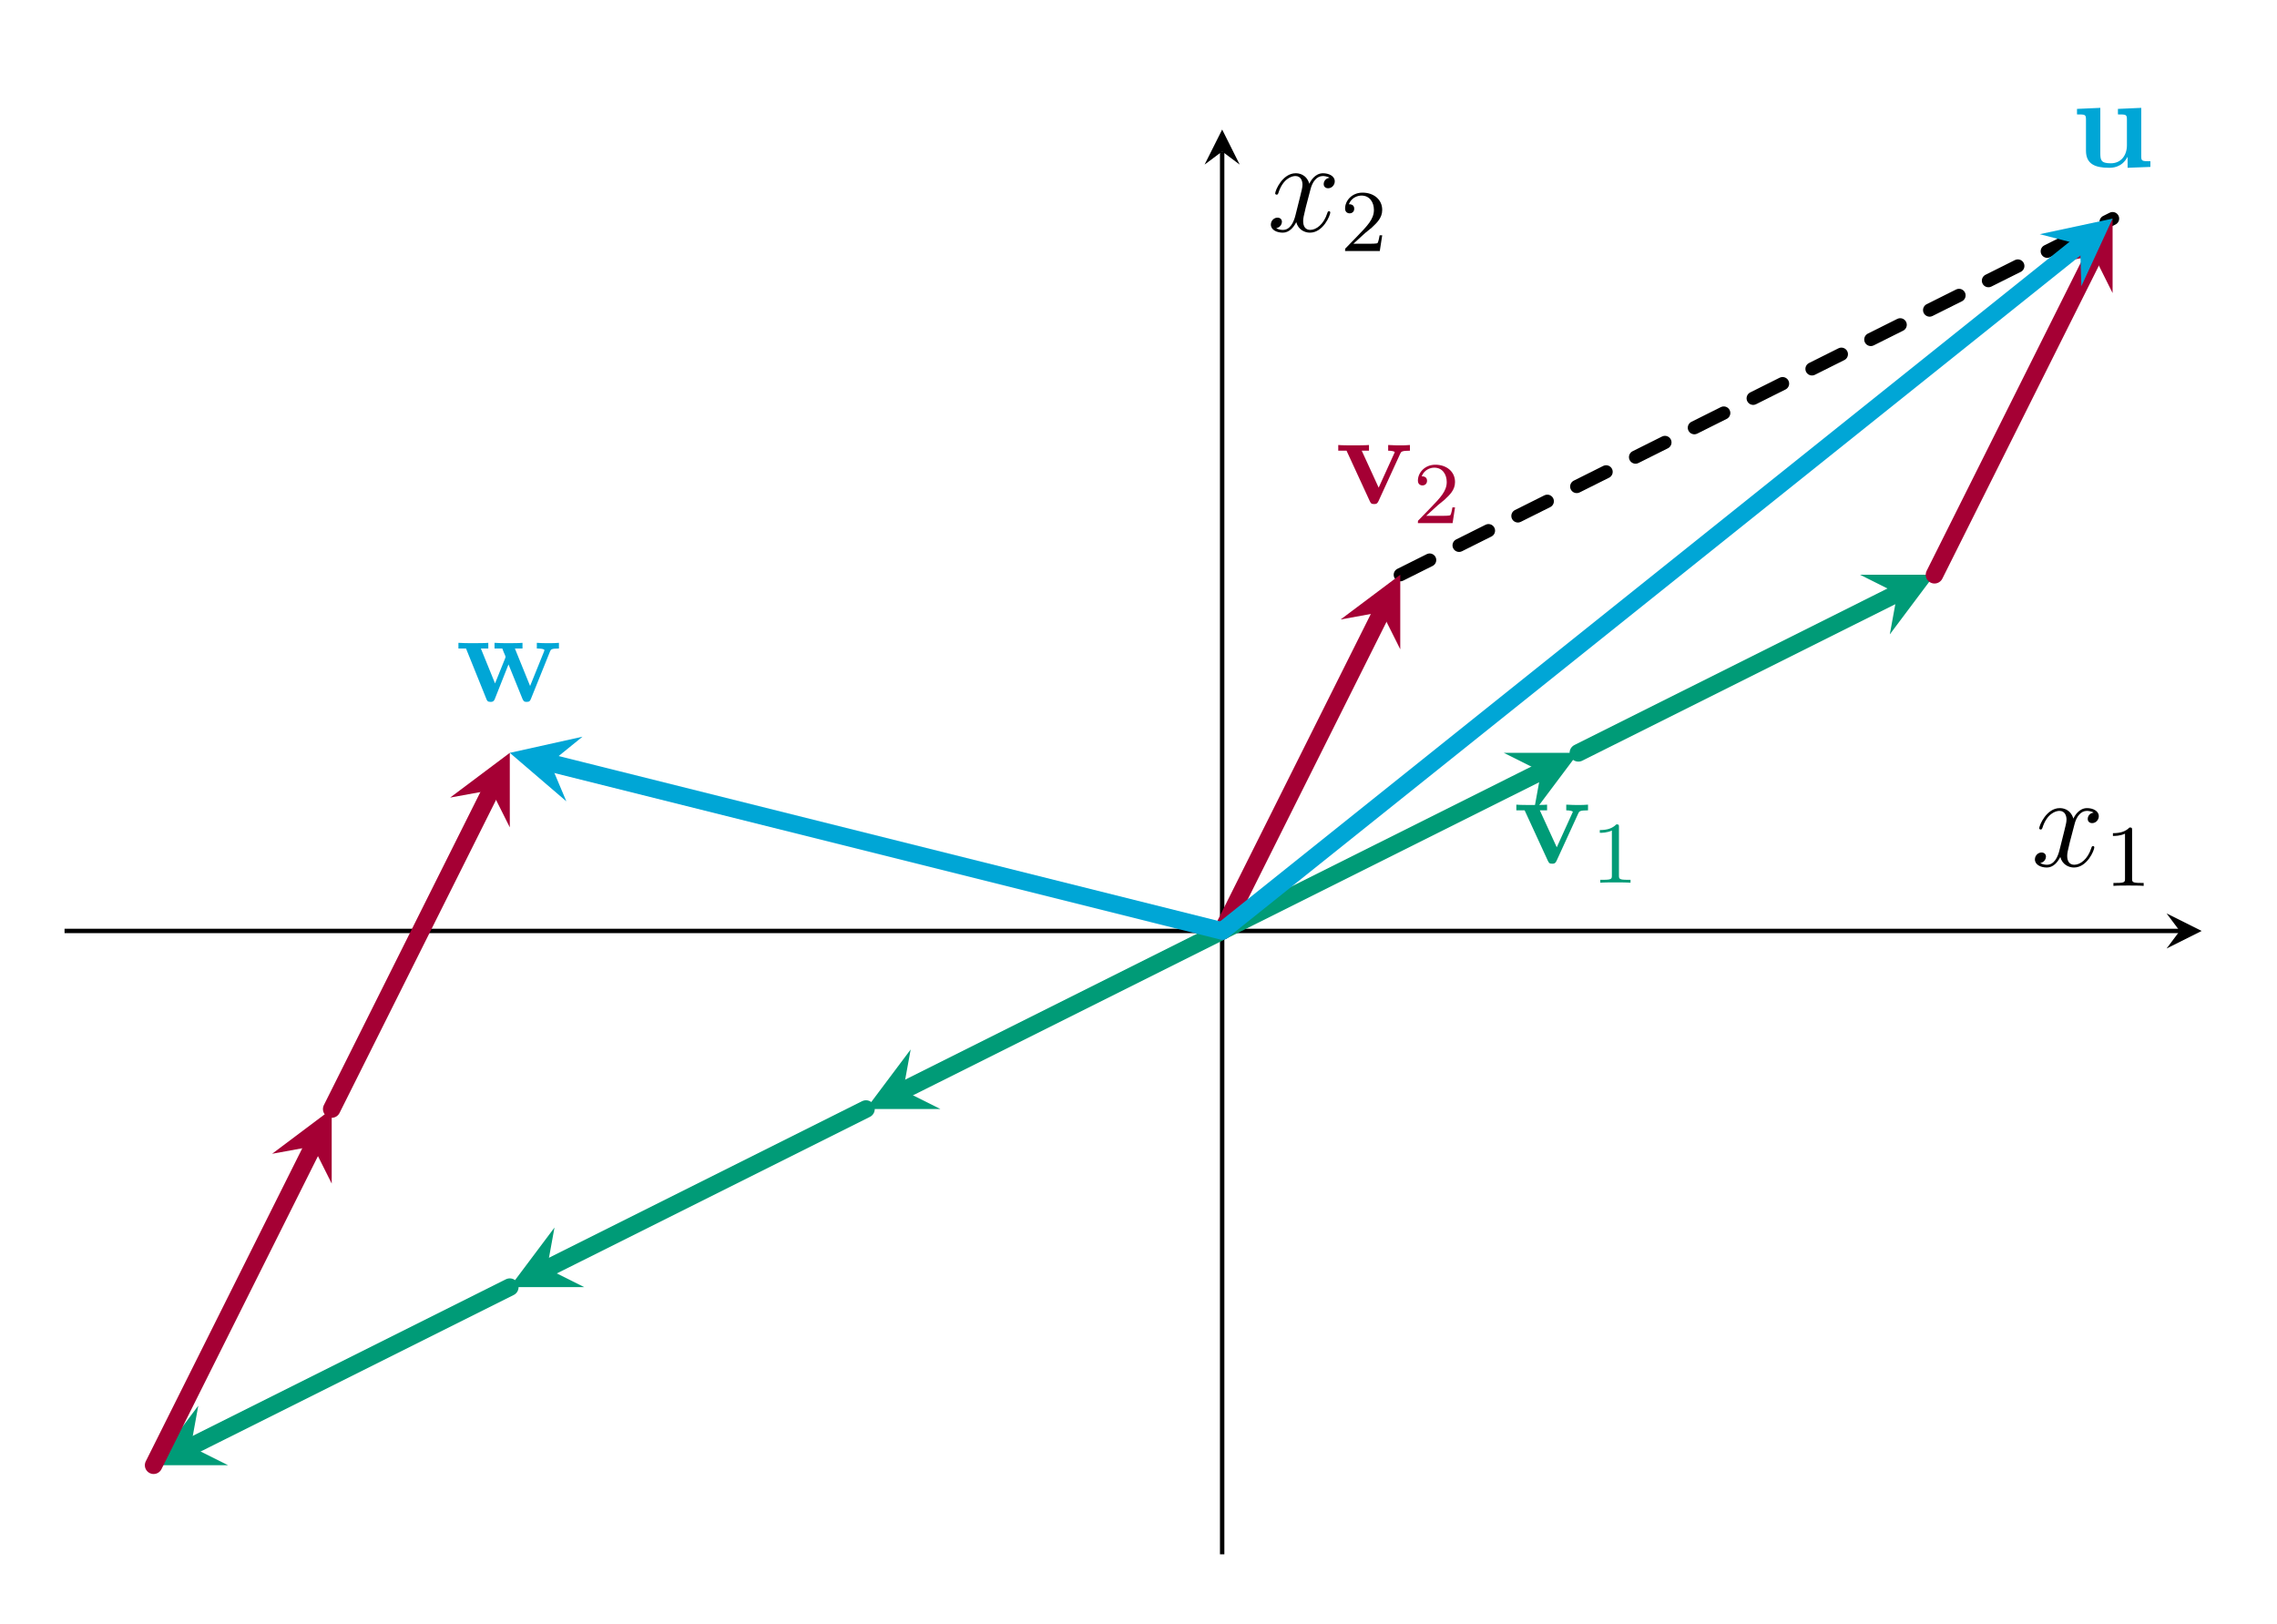
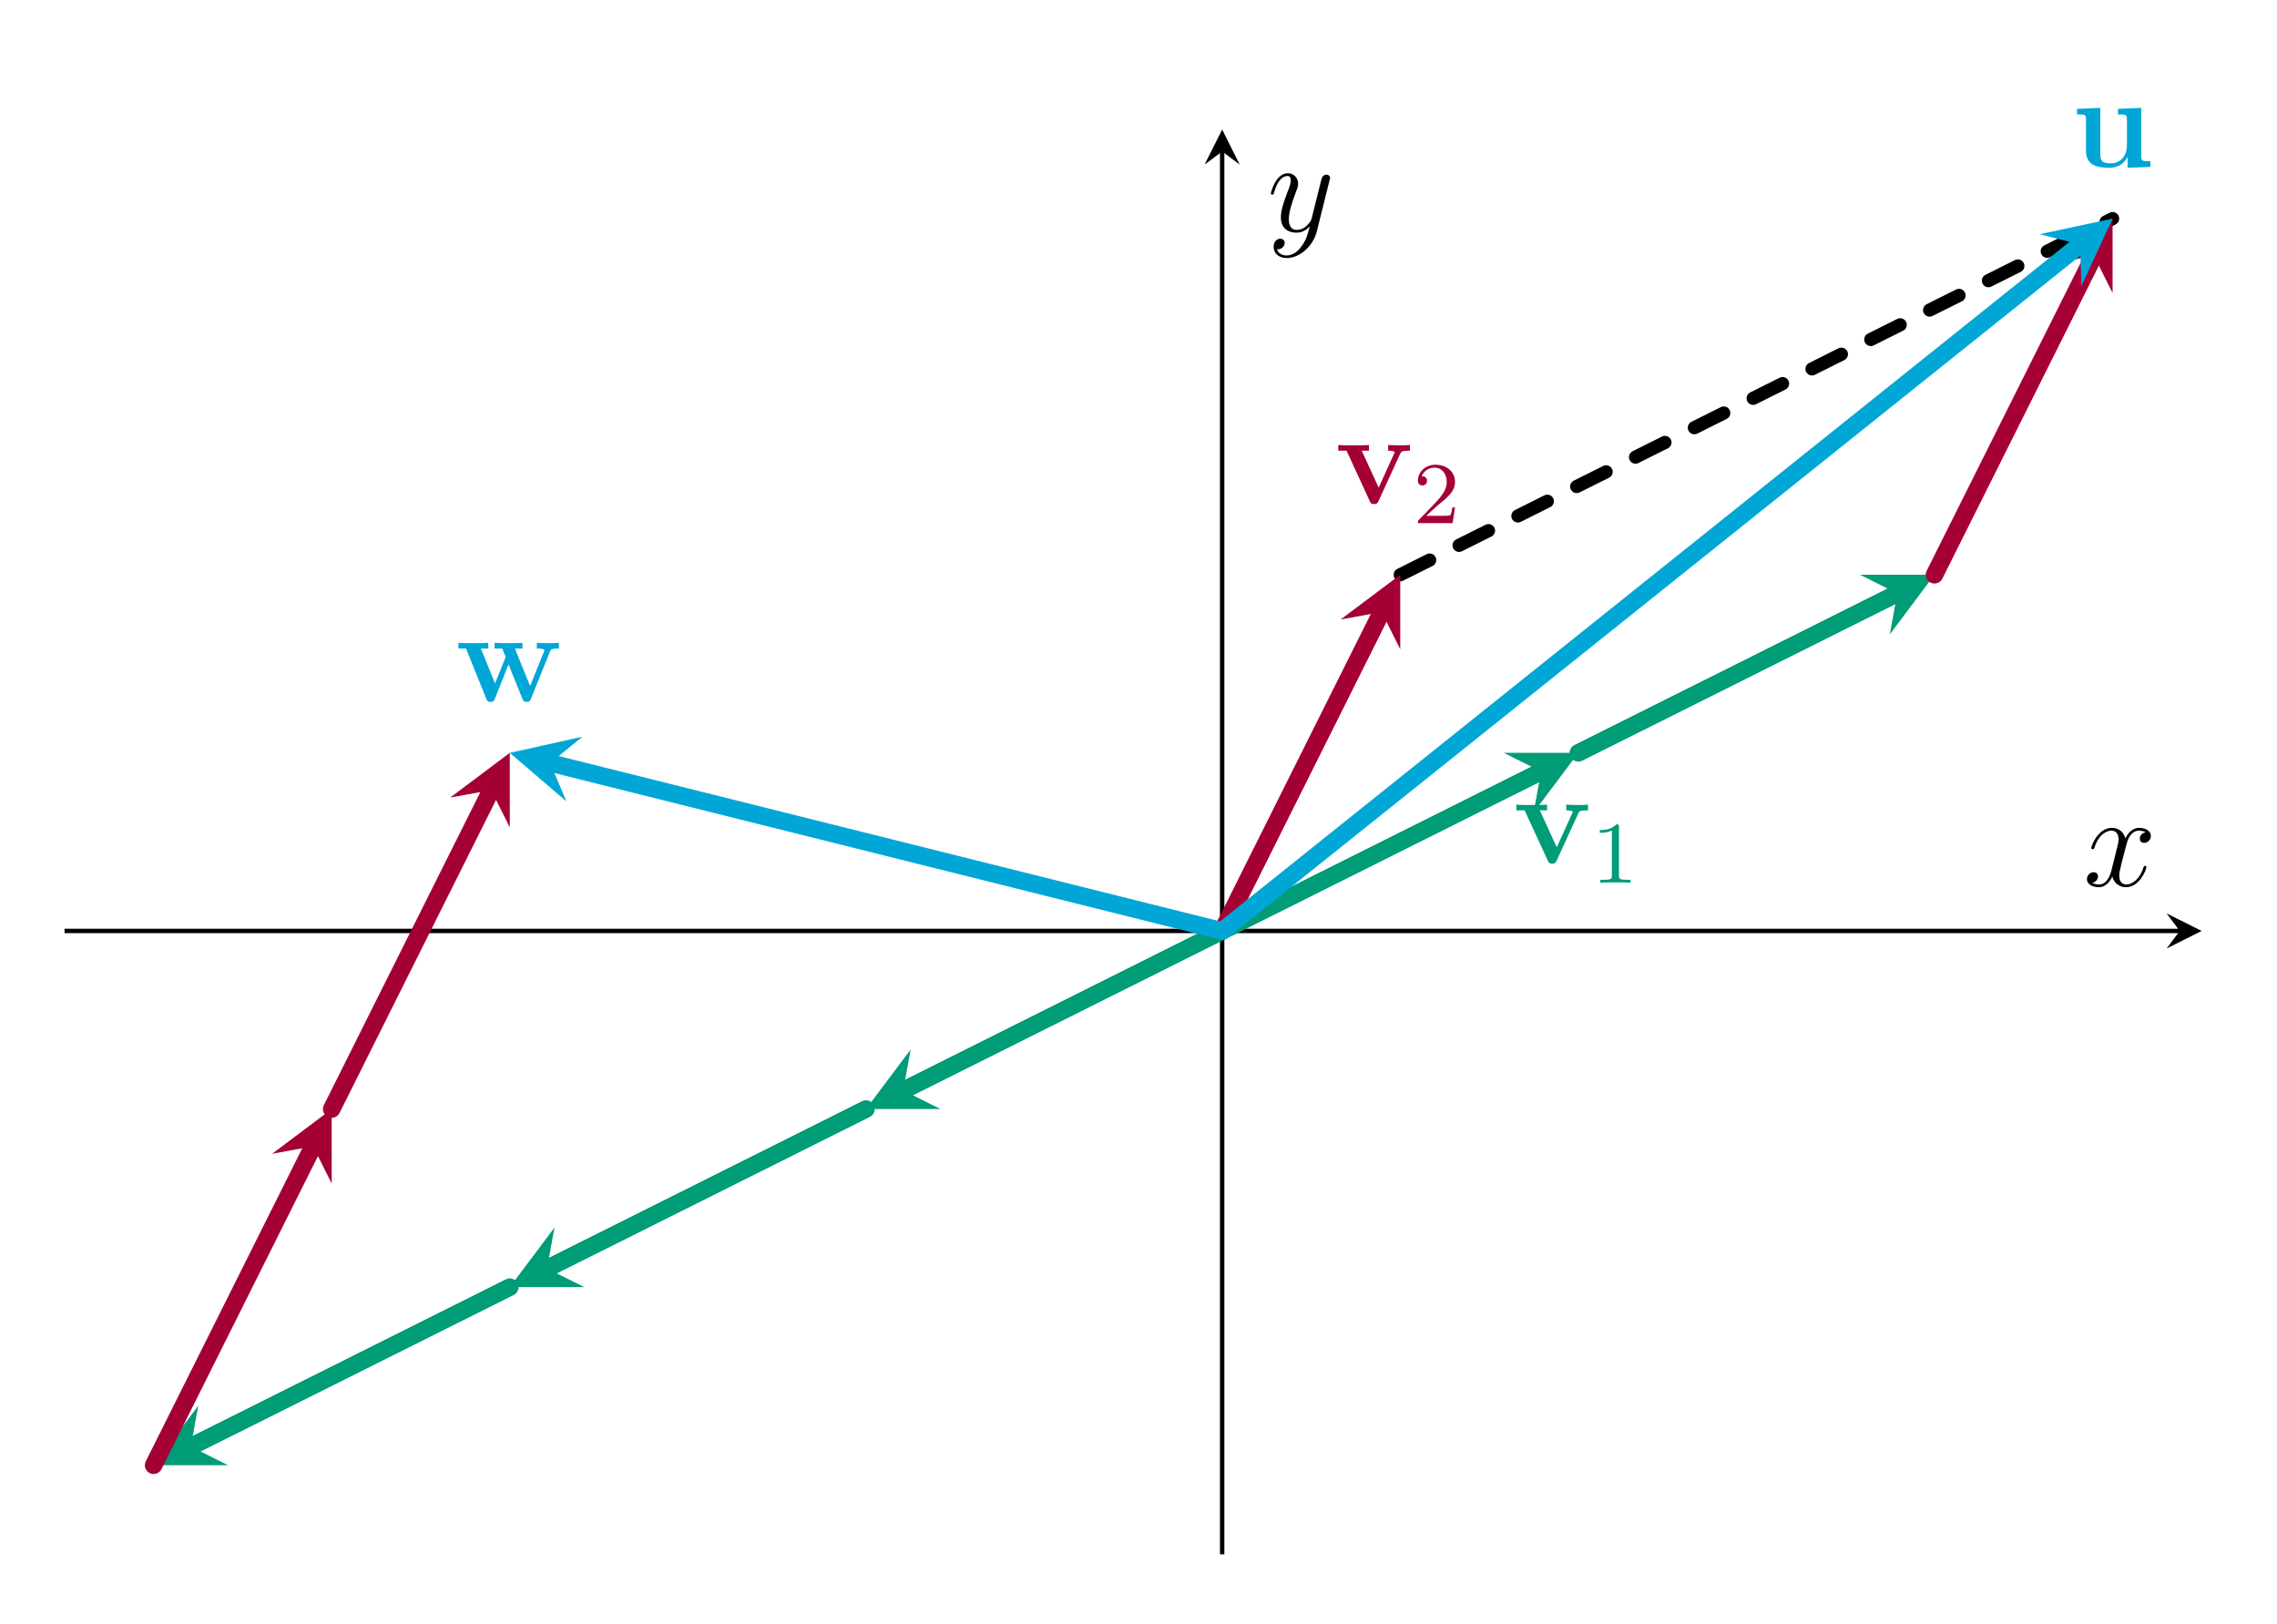
<svg xmlns="http://www.w3.org/2000/svg" xmlns:xlink="http://www.w3.org/1999/xlink" width="206.016pt" height="146.876pt" viewBox="0 0 206.016 146.876" version="1.2">
  <defs>
    <g>
      <symbol overflow="visible" id="glyph0-0">
        <path style="stroke:none;" d="" />
      </symbol>
      <symbol overflow="visible" id="glyph0-1">
        <path style="stroke:none;" d="M 5.891 -4.5 C 5.969 -4.672 6.016 -4.766 6.766 -4.766 L 6.766 -5.281 C 6.344 -5.25 6.312 -5.25 5.828 -5.25 C 5.5 -5.25 5.484 -5.25 4.797 -5.281 L 4.797 -4.766 C 5.125 -4.766 5.391 -4.703 5.391 -4.625 C 5.391 -4.609 5.391 -4.609 5.328 -4.484 L 3.938 -1.422 L 2.406 -4.766 L 3.062 -4.766 L 3.062 -5.281 C 2.781 -5.25 1.953 -5.25 1.625 -5.25 C 1.281 -5.25 0.594 -5.25 0.281 -5.281 L 0.281 -4.766 L 1.031 -4.766 L 3.125 -0.219 C 3.234 0 3.266 0.062 3.531 0.062 C 3.719 0.062 3.812 0.031 3.922 -0.203 Z M 5.891 -4.5 " />
      </symbol>
      <symbol overflow="visible" id="glyph0-2">
        <path style="stroke:none;" d="M 8.562 -4.484 C 8.641 -4.688 8.688 -4.766 9.375 -4.766 L 9.375 -5.281 C 9.031 -5.25 8.875 -5.25 8.438 -5.25 C 7.953 -5.25 7.797 -5.25 7.375 -5.281 L 7.375 -4.766 C 7.484 -4.766 8.062 -4.766 8.062 -4.609 C 8.062 -4.609 8.062 -4.594 8.016 -4.469 L 6.766 -1.375 L 5.391 -4.766 L 6.078 -4.766 L 6.078 -5.281 C 5.797 -5.25 5.094 -5.25 4.766 -5.25 C 4.156 -5.25 4.141 -5.25 3.547 -5.281 L 3.547 -4.766 L 4.25 -4.766 C 4.281 -4.672 4.344 -4.516 4.391 -4.406 C 4.422 -4.344 4.547 -4.062 4.547 -4 C 4.547 -3.969 4.5 -3.891 4.5 -3.859 L 3.594 -1.609 L 2.312 -4.766 L 2.984 -4.766 L 2.984 -5.281 C 2.719 -5.25 1.906 -5.25 1.578 -5.25 C 1.203 -5.25 0.625 -5.25 0.281 -5.281 L 0.281 -4.766 L 0.969 -4.766 L 2.797 -0.234 C 2.875 -0.031 2.922 0.062 3.188 0.062 C 3.312 0.062 3.453 0.062 3.562 -0.172 L 4.812 -3.328 L 6.078 -0.203 C 6.188 0.062 6.312 0.062 6.453 0.062 C 6.719 0.062 6.75 -0.016 6.844 -0.219 Z M 8.562 -4.484 " />
      </symbol>
      <symbol overflow="visible" id="glyph0-3">
        <path style="stroke:none;" d="M 4.203 -5.25 L 4.203 -4.75 C 4.938 -4.75 5.016 -4.75 5.016 -4.281 L 5.016 -1.953 C 5.016 -1.047 4.484 -0.328 3.562 -0.328 C 2.656 -0.328 2.609 -0.625 2.609 -1.266 L 2.609 -5.344 L 0.5 -5.25 L 0.5 -4.75 C 1.234 -4.75 1.312 -4.75 1.312 -4.281 L 1.312 -1.469 C 1.312 -0.281 2.109 0.078 3.391 0.078 C 3.672 0.078 4.547 0.078 5.062 -0.891 L 5.078 -0.891 L 5.078 0.078 L 7.141 0 L 7.141 -0.516 C 6.391 -0.516 6.312 -0.516 6.312 -0.969 L 6.312 -5.344 Z M 4.203 -5.25 " />
      </symbol>
      <symbol overflow="visible" id="glyph1-0">
        <path style="stroke:none;" d="" />
      </symbol>
      <symbol overflow="visible" id="glyph1-1">
        <path style="stroke:none;" d="M 2.5 -5.062 C 2.5 -5.266 2.469 -5.281 2.266 -5.281 C 1.938 -4.953 1.516 -4.766 0.766 -4.766 L 0.766 -4.516 C 0.969 -4.516 1.406 -4.516 1.859 -4.719 L 1.859 -0.656 C 1.859 -0.359 1.844 -0.266 1.094 -0.266 L 0.812 -0.266 L 0.812 0 C 1.141 -0.031 1.812 -0.031 2.172 -0.031 C 2.531 -0.031 3.219 -0.031 3.547 0 L 3.547 -0.266 L 3.266 -0.266 C 2.516 -0.266 2.5 -0.359 2.5 -0.656 Z M 2.5 -5.062 " />
      </symbol>
      <symbol overflow="visible" id="glyph1-2">
        <path style="stroke:none;" d="M 2.234 -1.625 C 2.359 -1.734 2.703 -2 2.828 -2.109 C 3.312 -2.562 3.781 -3 3.781 -3.719 C 3.781 -4.672 3 -5.281 2 -5.281 C 1.047 -5.281 0.422 -4.562 0.422 -3.844 C 0.422 -3.453 0.734 -3.406 0.844 -3.406 C 1.016 -3.406 1.25 -3.531 1.25 -3.828 C 1.25 -4.234 0.859 -4.234 0.766 -4.234 C 0.984 -4.812 1.531 -5.016 1.906 -5.016 C 2.656 -5.016 3.031 -4.391 3.031 -3.719 C 3.031 -2.891 2.453 -2.297 1.516 -1.328 L 0.516 -0.297 C 0.422 -0.219 0.422 -0.203 0.422 0 L 3.562 0 L 3.781 -1.422 L 3.547 -1.422 C 3.516 -1.266 3.453 -0.859 3.359 -0.719 C 3.312 -0.656 2.703 -0.656 2.578 -0.656 L 1.172 -0.656 Z M 2.234 -1.625 " />
      </symbol>
      <symbol overflow="visible" id="glyph2-0">
        <path style="stroke:none;" d="" />
      </symbol>
      <symbol overflow="visible" id="glyph2-1">
        <path style="stroke:none;" d="M 5.641 -4.844 C 5.25 -4.781 5.109 -4.5 5.109 -4.266 C 5.109 -3.984 5.344 -3.891 5.5 -3.891 C 5.859 -3.891 6.109 -4.203 6.109 -4.516 C 6.109 -5.016 5.547 -5.25 5.047 -5.25 C 4.312 -5.25 3.906 -4.531 3.812 -4.297 C 3.531 -5.203 2.797 -5.25 2.578 -5.25 C 1.375 -5.25 0.719 -3.688 0.719 -3.422 C 0.719 -3.375 0.766 -3.312 0.859 -3.312 C 0.953 -3.312 0.969 -3.391 1 -3.438 C 1.406 -4.75 2.203 -5 2.547 -5 C 3.078 -5 3.188 -4.5 3.188 -4.219 C 3.188 -3.953 3.109 -3.688 2.969 -3.109 L 2.562 -1.484 C 2.391 -0.766 2.047 -0.125 1.422 -0.125 C 1.359 -0.125 1.062 -0.125 0.812 -0.281 C 1.234 -0.359 1.328 -0.719 1.328 -0.859 C 1.328 -1.094 1.156 -1.234 0.922 -1.234 C 0.641 -1.234 0.328 -0.984 0.328 -0.609 C 0.328 -0.109 0.891 0.125 1.406 0.125 C 1.969 0.125 2.375 -0.328 2.625 -0.828 C 2.812 -0.125 3.406 0.125 3.859 0.125 C 5.062 0.125 5.703 -1.438 5.703 -1.703 C 5.703 -1.766 5.656 -1.812 5.594 -1.812 C 5.484 -1.812 5.469 -1.75 5.438 -1.656 C 5.109 -0.609 4.422 -0.125 3.891 -0.125 C 3.469 -0.125 3.25 -0.422 3.25 -0.922 C 3.25 -1.172 3.297 -1.375 3.484 -2.156 L 3.906 -3.766 C 4.078 -4.484 4.484 -5 5.031 -5 C 5.047 -5 5.391 -5 5.641 -4.844 Z M 5.641 -4.844 " />
+       </symbol>
+       <symbol overflow="visible" id="glyph2-2">
+         <path style="stroke:none;" d="M 3.125 1.328 C 2.812 1.781 2.344 2.188 1.766 2.188 C 1.609 2.188 1.047 2.172 0.875 1.609 C 0.906 1.625 0.969 1.625 0.984 1.625 C 1.344 1.625 1.578 1.312 1.578 1.047 C 1.578 0.766 1.359 0.672 1.172 0.672 C 0.984 0.672 0.578 0.828 0.578 1.406 C 0.578 2.016 1.078 2.422 1.766 2.422 C 2.953 2.422 4.156 1.328 4.484 0.016 L 5.641 -4.625 C 5.656 -4.688 5.688 -4.75 5.688 -4.828 C 5.688 -5 5.547 -5.125 5.359 -5.125 C 5.25 -5.125 5 -5.078 4.906 -4.719 L 4.031 -1.219 C 3.969 -1.016 3.969 -0.984 3.875 -0.859 C 3.641 -0.516 3.25 -0.125 2.672 -0.125 C 2.016 -0.125 1.953 -0.766 1.953 -1.094 C 1.953 -1.766 2.266 -2.688 2.594 -3.547 C 2.719 -3.891 2.797 -4.062 2.797 -4.297 C 2.797 -4.797 2.438 -5.25 1.859 -5.25 C 0.766 -5.25 0.328 -3.516 0.328 -3.422 C 0.328 -3.375 0.375 -3.312 0.453 -3.312 C 0.562 -3.312 0.578 -3.359 0.625 -3.531 C 0.906 -4.531 1.359 -5 1.812 -5 C 1.922 -5 2.125 -5 2.125 -4.609 C 2.125 -4.297 2 -3.953 1.812 -3.5 C 1.234 -1.953 1.234 -1.562 1.234 -1.266 C 1.234 -0.141 2.047 0.125 2.641 0.125 C 2.984 0.125 3.406 0.016 3.828 -0.422 L 3.844 -0.422 C 3.656 0.281 3.547 0.75 3.125 1.328 Z M 3.125 1.328 " />
      </symbol>
    </g>
    <clipPath id="clip1">
      <path d="M 109 2 L 205.035 2 L 205.035 69 L 109 69 Z M 109 2 " />
    </clipPath>
    <clipPath id="clip2">
      <path d="M 0 94 L 69 94 L 69 146.465 L 0 146.465 Z M 0 94 " />
    </clipPath>
    <clipPath id="clip3">
      <path d="M 152 0.289 L 205.035 0.289 L 205.035 75 L 152 75 Z M 152 0.289 " />
    </clipPath>
    <clipPath id="clip4">
      <path d="M 0 81 L 51 81 L 51 146.465 L 0 146.465 Z M 0 81 " />
    </clipPath>
    <clipPath id="clip5">
      <path d="M 88 0.289 L 205.035 0.289 L 205.035 107 L 88 107 Z M 88 0.289 " />
    </clipPath>
  </defs>
  <g id="surface1">
    <path style="fill:none;stroke-width:0.399;stroke-linecap:butt;stroke-linejoin:miter;stroke:rgb(0%,0%,0%);stroke-opacity:1;stroke-miterlimit:10;" d="M -0.001 56.667 L 192.288 56.667 " transform="matrix(0.995246,0,0,-0.995246,5.841101,140.6241)" />
    <path style=" stroke:none;fill-rule:nonzero;fill:rgb(0%,0%,0%);fill-opacity:1;" d="M 199.199 84.227 L 196.027 82.641 L 197.215 84.227 L 196.027 85.816 " />
    <path style="fill:none;stroke-width:0.399;stroke-linecap:butt;stroke-linejoin:miter;stroke:rgb(0%,0%,0%);stroke-opacity:1;stroke-miterlimit:10;" d="M 105.237 -0.001 L 105.237 127.527 " transform="matrix(0.995246,0,0,-0.995246,5.841101,140.6241)" />
    <path style=" stroke:none;fill-rule:nonzero;fill:rgb(0%,0%,0%);fill-opacity:1;" d="M 110.578 11.719 L 108.988 14.891 L 110.578 13.703 L 112.164 14.891 " />
    <g clip-path="url(#clip1)" clip-rule="nonzero">
      <path style="fill:none;stroke-width:1.196;stroke-linecap:round;stroke-linejoin:miter;stroke:rgb(0%,0%,0%);stroke-opacity:1;stroke-dasharray:2.989,2.989;stroke-miterlimit:10;" d="M 121.428 89.047 L 186.185 121.424 " transform="matrix(0.995246,0,0,-0.995246,5.841101,140.6241)" />
    </g>
    <path style="fill:none;stroke-width:1.594;stroke-linecap:round;stroke-linejoin:miter;stroke:rgb(0%,60.782%,46.666%);stroke-opacity:1;stroke-miterlimit:10;" d="M 105.237 56.667 L 134.231 71.162 " transform="matrix(0.995246,0,0,-0.995246,5.841101,140.6241)" />
    <path style=" stroke:none;fill-rule:nonzero;fill:rgb(0%,60.782%,46.666%);fill-opacity:1;" d="M 142.805 68.113 L 136.062 68.113 L 139.434 69.801 L 138.758 73.508 " />
    <g style="fill:rgb(0%,60.782%,46.666%);fill-opacity:1;">
      <use xlink:href="#glyph0-1" x="136.913" y="78.081" />
    </g>
    <g style="fill:rgb(0%,60.782%,46.666%);fill-opacity:1;">
      <use xlink:href="#glyph1-1" x="143.978" y="79.865" />
    </g>
    <path style="fill:none;stroke-width:1.594;stroke-linecap:round;stroke-linejoin:miter;stroke:rgb(0%,60.782%,46.666%);stroke-opacity:1;stroke-miterlimit:10;" d="M 137.618 72.857 L 166.611 87.352 " transform="matrix(0.995246,0,0,-0.995246,5.841101,140.6241)" />
    <path style=" stroke:none;fill-rule:nonzero;fill:rgb(0%,60.782%,46.666%);fill-opacity:1;" d="M 175.027 52 L 168.289 52 L 171.66 53.688 L 170.984 57.395 " />
    <path style="fill:none;stroke-width:1.594;stroke-linecap:round;stroke-linejoin:miter;stroke:rgb(0%,60.782%,46.666%);stroke-opacity:1;stroke-miterlimit:10;" d="M 105.237 56.667 L 76.24 42.168 " transform="matrix(0.995246,0,0,-0.995246,5.841101,140.6241)" />
    <path style=" stroke:none;fill-rule:nonzero;fill:rgb(0%,60.782%,46.666%);fill-opacity:1;" d="M 78.352 100.34 L 85.09 100.34 L 81.719 98.656 L 82.395 94.949 " />
    <path style="fill:none;stroke-width:1.594;stroke-linecap:round;stroke-linejoin:miter;stroke:rgb(0%,60.782%,46.666%);stroke-opacity:1;stroke-miterlimit:10;" d="M 72.857 40.477 L 43.86 25.978 " transform="matrix(0.995246,0,0,-0.995246,5.841101,140.6241)" />
    <path style=" stroke:none;fill-rule:nonzero;fill:rgb(0%,60.782%,46.666%);fill-opacity:1;" d="M 46.125 116.453 L 52.863 116.453 L 49.492 114.77 L 50.168 111.062 " />
    <g clip-path="url(#clip2)" clip-rule="nonzero">
      <path style="fill:none;stroke-width:1.594;stroke-linecap:round;stroke-linejoin:miter;stroke:rgb(0%,60.782%,46.666%);stroke-opacity:1;stroke-miterlimit:10;" d="M 40.476 24.286 L 11.479 9.788 " transform="matrix(0.995246,0,0,-0.995246,5.841101,140.6241)" />
    </g>
    <path style=" stroke:none;fill-rule:nonzero;fill:rgb(0%,60.782%,46.666%);fill-opacity:1;" d="M 13.898 132.566 L 20.637 132.566 L 17.266 130.883 L 17.941 127.176 " />
    <path style="fill:none;stroke-width:1.594;stroke-linecap:round;stroke-linejoin:miter;stroke:rgb(64.705%,0%,20.392%);stroke-opacity:1;stroke-miterlimit:10;" d="M 105.237 56.667 L 119.732 85.66 " transform="matrix(0.995246,0,0,-0.995246,5.841101,140.6241)" />
    <path style=" stroke:none;fill-rule:nonzero;fill:rgb(64.705%,0%,20.392%);fill-opacity:1;" d="M 126.691 52 L 121.297 56.047 L 125.004 55.371 L 126.691 58.742 " />
    <g style="fill:rgb(64.705%,0%,20.392%);fill-opacity:1;">
      <use xlink:href="#glyph0-1" x="120.8" y="45.542" />
    </g>
    <g style="fill:rgb(64.705%,0%,20.392%);fill-opacity:1;">
      <use xlink:href="#glyph1-2" x="127.865" y="47.327" />
    </g>
    <g clip-path="url(#clip3)" clip-rule="nonzero">
      <path style="fill:none;stroke-width:1.594;stroke-linecap:round;stroke-linejoin:miter;stroke:rgb(64.705%,0%,20.392%);stroke-opacity:1;stroke-miterlimit:10;" d="M 169.994 89.047 L 184.493 118.041 " transform="matrix(0.995246,0,0,-0.995246,5.841101,140.6241)" />
    </g>
    <path style=" stroke:none;fill-rule:nonzero;fill:rgb(64.705%,0%,20.392%);fill-opacity:1;" d="M 191.141 19.777 L 185.75 23.82 L 189.457 23.145 L 191.141 26.516 " />
    <g clip-path="url(#clip4)" clip-rule="nonzero">
      <path style="fill:none;stroke-width:1.594;stroke-linecap:round;stroke-linejoin:miter;stroke:rgb(64.705%,0%,20.392%);stroke-opacity:1;stroke-miterlimit:10;" d="M 8.096 8.096 L 22.591 37.089 " transform="matrix(0.995246,0,0,-0.995246,5.841101,140.6241)" />
    </g>
    <path style=" stroke:none;fill-rule:nonzero;fill:rgb(64.705%,0%,20.392%);fill-opacity:1;" d="M 30.012 100.34 L 24.621 104.387 L 28.324 103.711 L 30.012 107.082 " />
    <path style="fill:none;stroke-width:1.594;stroke-linecap:round;stroke-linejoin:miter;stroke:rgb(64.705%,0%,20.392%);stroke-opacity:1;stroke-miterlimit:10;" d="M 24.286 40.477 L 38.781 69.47 " transform="matrix(0.995246,0,0,-0.995246,5.841101,140.6241)" />
    <path style=" stroke:none;fill-rule:nonzero;fill:rgb(64.705%,0%,20.392%);fill-opacity:1;" d="M 46.125 68.113 L 40.73 72.16 L 44.438 71.484 L 46.125 74.855 " />
    <path style="fill:none;stroke-width:1.594;stroke-linecap:round;stroke-linejoin:miter;stroke:rgb(0%,65.099%,83.922%);stroke-opacity:1;stroke-miterlimit:10;" d="M 105.237 56.667 L 44.146 71.939 " transform="matrix(0.995246,0,0,-0.995246,5.841101,140.6241)" />
    <path style=" stroke:none;fill-rule:nonzero;fill:rgb(0%,65.099%,83.922%);fill-opacity:1;" d="M 46.125 68.113 L 51.242 72.5 L 49.777 69.027 L 52.703 66.652 " />
    <g style="fill:rgb(0%,65.099%,83.922%);fill-opacity:1;">
      <use xlink:href="#glyph0-2" x="41.196" y="63.44" />
    </g>
    <g clip-path="url(#clip5)" clip-rule="nonzero">
      <path style="fill:none;stroke-width:1.594;stroke-linecap:round;stroke-linejoin:miter;stroke:rgb(0%,65.099%,83.922%);stroke-opacity:1;stroke-miterlimit:10;" d="M 105.237 56.667 L 183.229 119.061 " transform="matrix(0.995246,0,0,-0.995246,5.841101,140.6241)" />
    </g>
    <path style=" stroke:none;fill-rule:nonzero;fill:rgb(0%,65.099%,83.922%);fill-opacity:1;" d="M 191.141 19.777 L 184.551 21.188 L 188.199 22.129 L 188.316 25.895 " />
    <g style="fill:rgb(0%,65.099%,83.922%);fill-opacity:1;">
      <use xlink:href="#glyph0-3" x="187.421" y="15.102" />
    </g>
    <g style="fill:rgb(0%,0%,0%);fill-opacity:1;">
-       <use xlink:href="#glyph2-1" x="183.784" y="78.363" />
+       <use xlink:href="#glyph2-1" x="188.494" y="80.148" />
    </g>
    <g style="fill:rgb(0%,0%,0%);fill-opacity:1;">
-       <use xlink:href="#glyph1-1" x="190.405" y="80.148" />
-     </g>
-     <g style="fill:rgb(0%,0%,0%);fill-opacity:1;">
-       <use xlink:href="#glyph2-1" x="114.656" y="20.925" />
-     </g>
-     <g style="fill:rgb(0%,0%,0%);fill-opacity:1;">
-       <use xlink:href="#glyph1-2" x="121.277" y="22.71" />
+       <use xlink:href="#glyph2-2" x="114.656" y="20.925" />
    </g>
  </g>
</svg>
